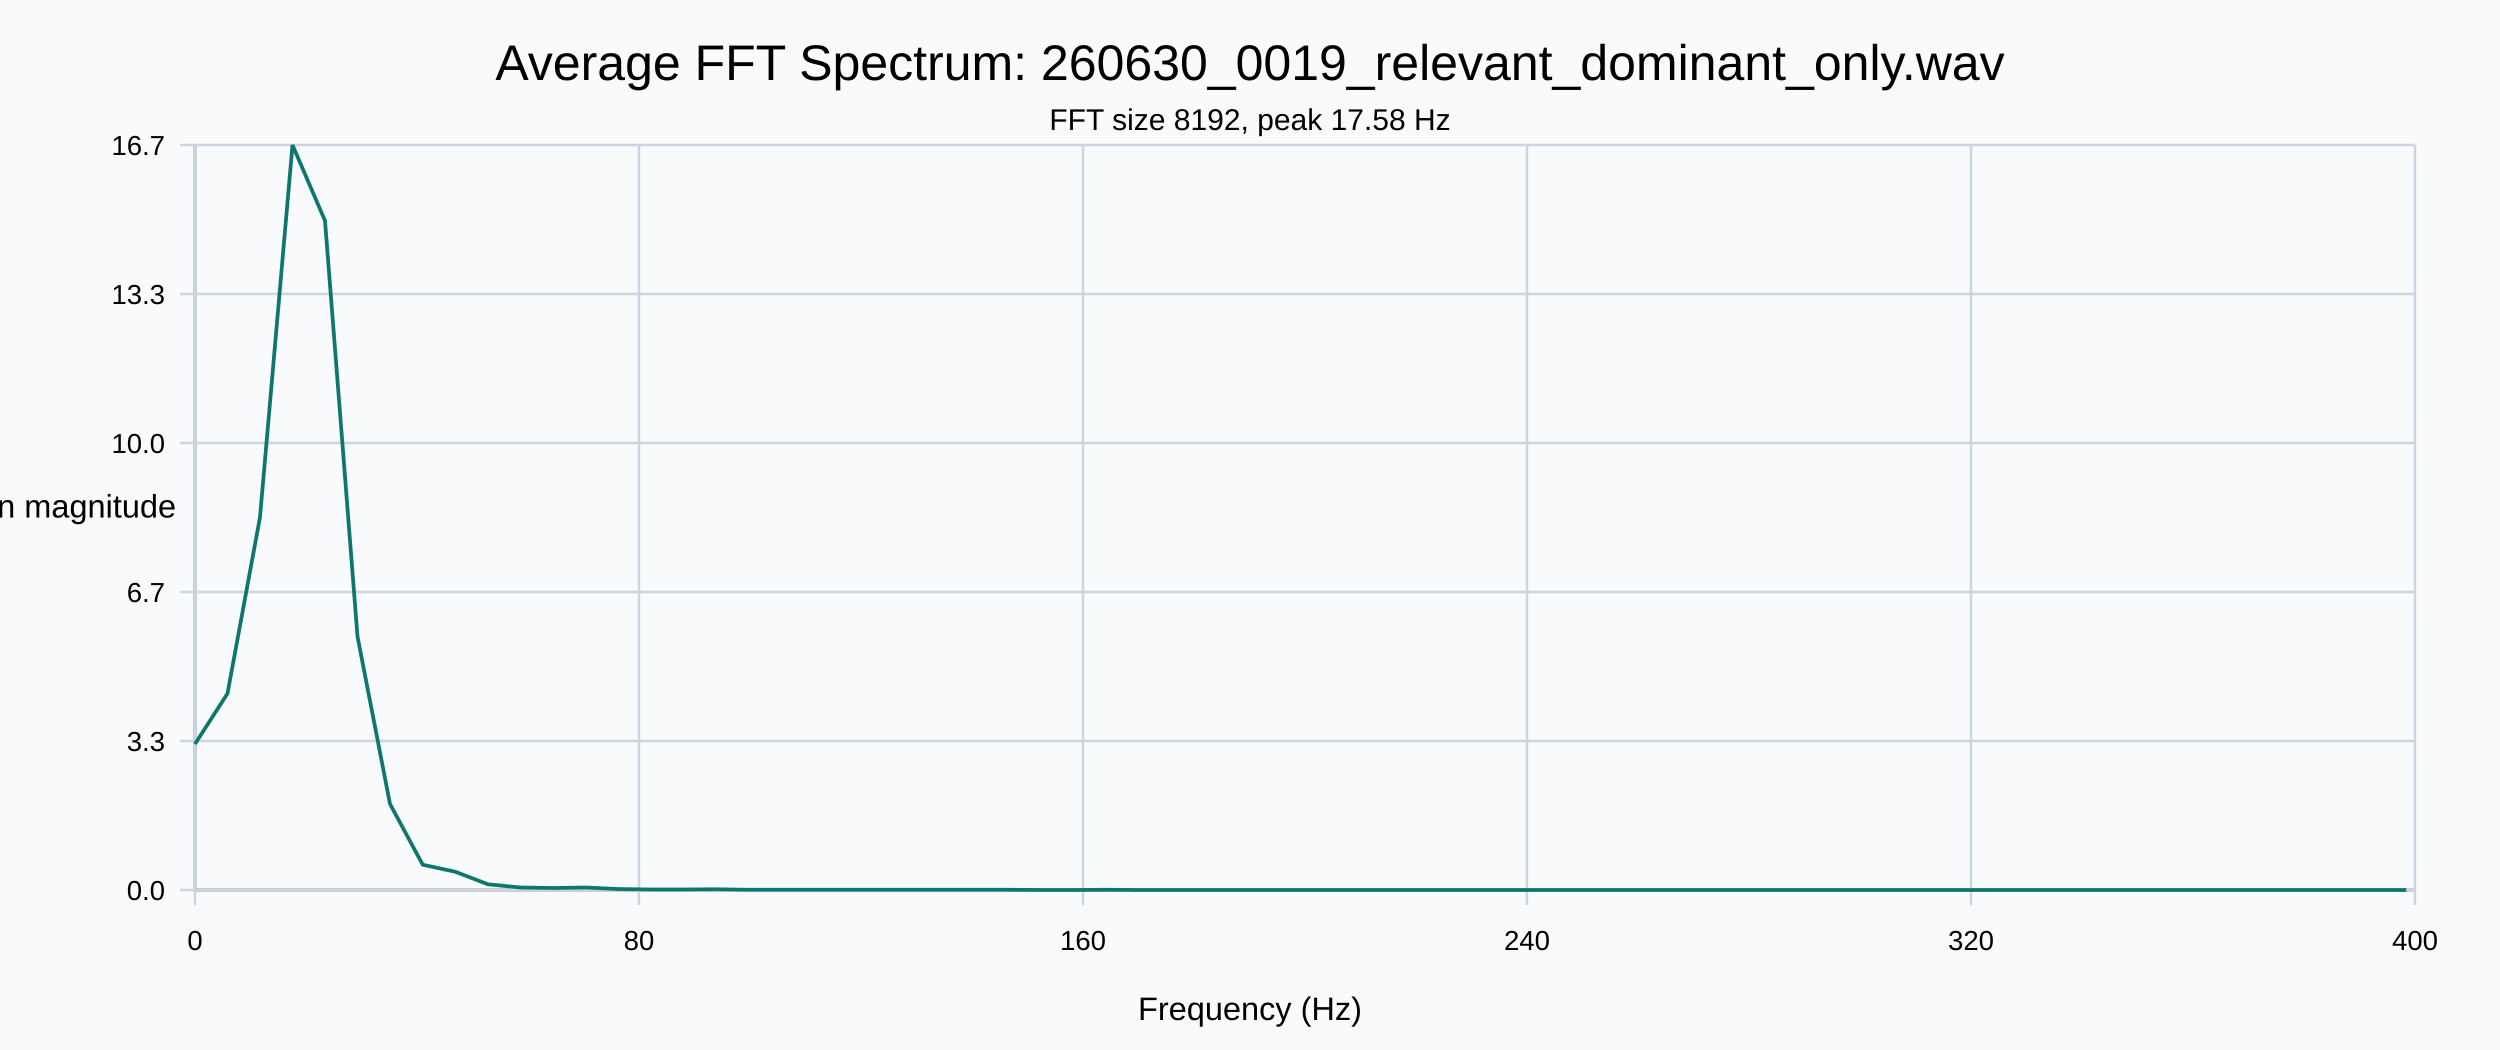
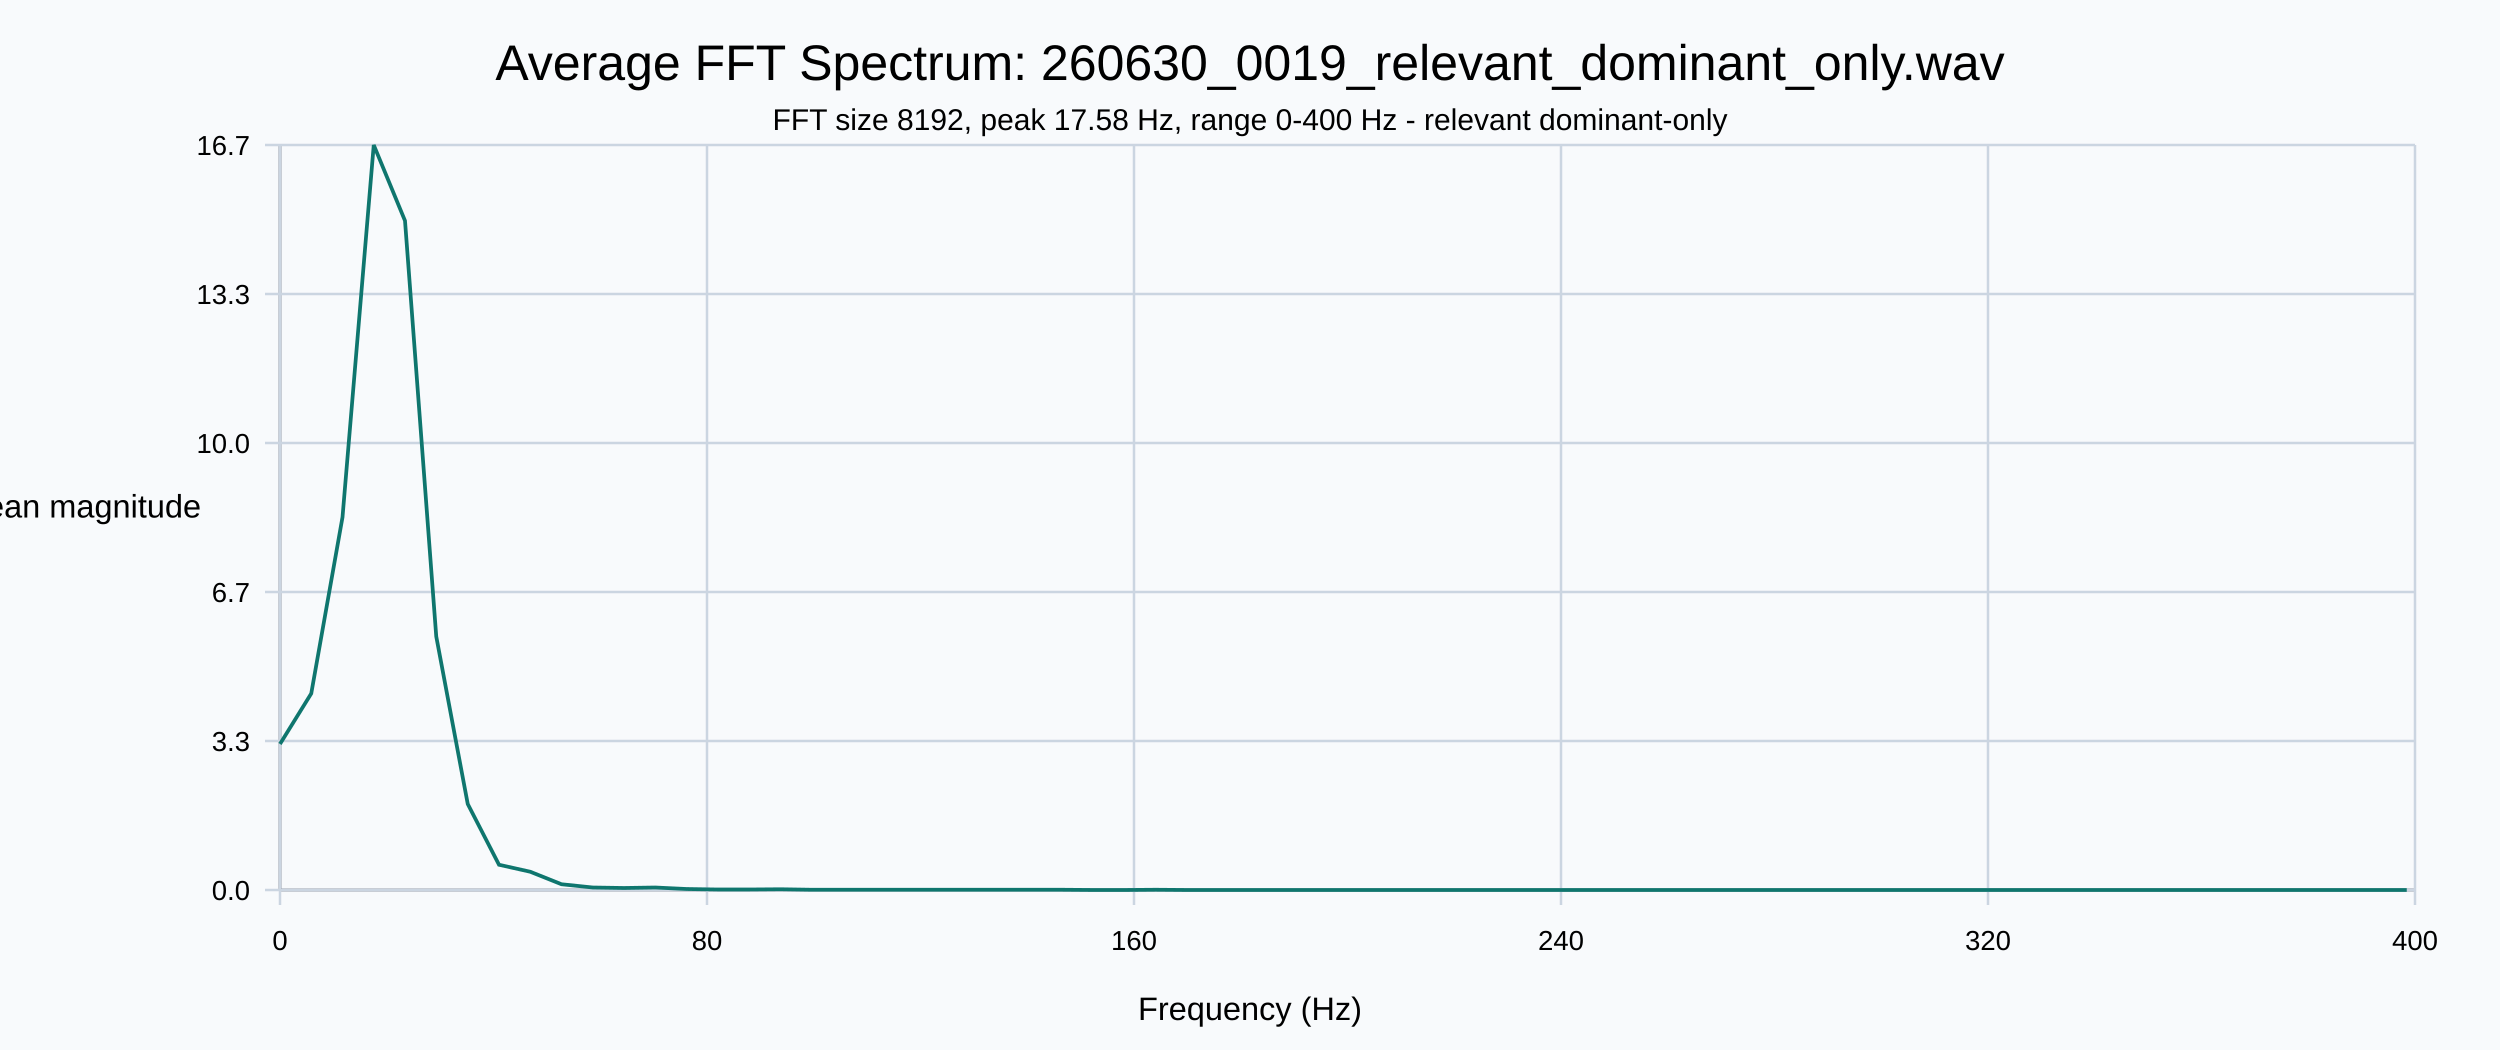
<svg xmlns="http://www.w3.org/2000/svg" width="1000" height="420" viewBox="0 0 1000 420">
  <rect width="100%" height="100%" fill="#f8fafc" />
  <text x="500.0" y="32.0" font-size="20" font-family="Arial, sans-serif" text-anchor="middle">Average FFT Spectrum: 260630_0019_relevant_dominant_only.wav</text>
-   <text x="500.0" y="52.0" font-size="12" font-family="Arial, sans-serif" text-anchor="middle">FFT size 8192, peak 17.58 Hz</text>
-   <line x1="78" y1="58" x2="78" y2="356" stroke="#334155" />
-   <line x1="78" y1="356" x2="966" y2="356" stroke="#334155" />
+   <text x="500.0" y="52.0" font-size="12" font-family="Arial, sans-serif" text-anchor="middle">FFT size 8192, peak 17.58 Hz, range 0-400 Hz - relevant dominant-only</text>
+   <line x1="112" y1="58" x2="112" y2="356" stroke="#334155" />
+   <line x1="112" y1="356" x2="966" y2="356" stroke="#334155" />
  <text x="500.0" y="408.0" font-size="13" font-family="Arial, sans-serif" text-anchor="middle">Frequency (Hz)</text>
-   <text x="22.0" y="207.0" font-size="13" font-family="Arial, sans-serif" text-anchor="middle">Mean magnitude</text>
-   <line x1="78.0" y1="58" x2="78.0" y2="362" stroke="#cbd5e1" />
-   <text x="78.0" y="380.0" font-size="11" font-family="Arial, sans-serif" text-anchor="middle">0</text>
-   <line x1="72" y1="356.0" x2="966" y2="356.0" stroke="#cbd5e1" />
-   <text x="66.0" y="360.0" font-size="11" font-family="Arial, sans-serif" text-anchor="end">0.0</text>
-   <line x1="255.6" y1="58" x2="255.6" y2="362" stroke="#cbd5e1" />
-   <text x="255.6" y="380.0" font-size="11" font-family="Arial, sans-serif" text-anchor="middle">80</text>
-   <line x1="72" y1="296.4" x2="966" y2="296.4" stroke="#cbd5e1" />
-   <text x="66.0" y="300.4" font-size="11" font-family="Arial, sans-serif" text-anchor="end">3.3</text>
-   <line x1="433.2" y1="58" x2="433.2" y2="362" stroke="#cbd5e1" />
-   <text x="433.2" y="380.0" font-size="11" font-family="Arial, sans-serif" text-anchor="middle">160</text>
-   <line x1="72" y1="236.8" x2="966" y2="236.8" stroke="#cbd5e1" />
-   <text x="66.0" y="240.8" font-size="11" font-family="Arial, sans-serif" text-anchor="end">6.7</text>
-   <line x1="610.8" y1="58" x2="610.8" y2="362" stroke="#cbd5e1" />
-   <text x="610.8" y="380.0" font-size="11" font-family="Arial, sans-serif" text-anchor="middle">240</text>
-   <line x1="72" y1="177.2" x2="966" y2="177.2" stroke="#cbd5e1" />
-   <text x="66.0" y="181.2" font-size="11" font-family="Arial, sans-serif" text-anchor="end">10.0</text>
-   <line x1="788.4" y1="58" x2="788.4" y2="362" stroke="#cbd5e1" />
-   <text x="788.4" y="380.0" font-size="11" font-family="Arial, sans-serif" text-anchor="middle">320</text>
-   <line x1="72" y1="117.6" x2="966" y2="117.6" stroke="#cbd5e1" />
-   <text x="66.0" y="121.6" font-size="11" font-family="Arial, sans-serif" text-anchor="end">13.3</text>
+   <text x="32.0" y="207.0" font-size="13" font-family="Arial, sans-serif" text-anchor="middle">Mean magnitude</text>
+   <line x1="112.0" y1="58" x2="112.0" y2="362" stroke="#cbd5e1" />
+   <text x="112.0" y="380.0" font-size="11" font-family="Arial, sans-serif" text-anchor="middle">0</text>
+   <line x1="106" y1="356.0" x2="966" y2="356.0" stroke="#cbd5e1" />
+   <text x="100.0" y="360.0" font-size="11" font-family="Arial, sans-serif" text-anchor="end">0.0</text>
+   <line x1="282.8" y1="58" x2="282.8" y2="362" stroke="#cbd5e1" />
+   <text x="282.8" y="380.0" font-size="11" font-family="Arial, sans-serif" text-anchor="middle">80</text>
+   <line x1="106" y1="296.4" x2="966" y2="296.4" stroke="#cbd5e1" />
+   <text x="100.0" y="300.4" font-size="11" font-family="Arial, sans-serif" text-anchor="end">3.3</text>
+   <line x1="453.6" y1="58" x2="453.6" y2="362" stroke="#cbd5e1" />
+   <text x="453.6" y="380.0" font-size="11" font-family="Arial, sans-serif" text-anchor="middle">160</text>
+   <line x1="106" y1="236.8" x2="966" y2="236.8" stroke="#cbd5e1" />
+   <text x="100.0" y="240.8" font-size="11" font-family="Arial, sans-serif" text-anchor="end">6.7</text>
+   <line x1="624.4" y1="58" x2="624.4" y2="362" stroke="#cbd5e1" />
+   <text x="624.4" y="380.0" font-size="11" font-family="Arial, sans-serif" text-anchor="middle">240</text>
+   <line x1="106" y1="177.2" x2="966" y2="177.2" stroke="#cbd5e1" />
+   <text x="100.0" y="181.2" font-size="11" font-family="Arial, sans-serif" text-anchor="end">10.0</text>
+   <line x1="795.2" y1="58" x2="795.2" y2="362" stroke="#cbd5e1" />
+   <text x="795.2" y="380.0" font-size="11" font-family="Arial, sans-serif" text-anchor="middle">320</text>
+   <line x1="106" y1="117.6" x2="966" y2="117.6" stroke="#cbd5e1" />
+   <text x="100.0" y="121.6" font-size="11" font-family="Arial, sans-serif" text-anchor="end">13.3</text>
  <line x1="966.0" y1="58" x2="966.0" y2="362" stroke="#cbd5e1" />
  <text x="966.0" y="380.0" font-size="11" font-family="Arial, sans-serif" text-anchor="middle">400</text>
-   <line x1="72" y1="58.0" x2="966" y2="58.0" stroke="#cbd5e1" />
-   <text x="66.0" y="62.0" font-size="11" font-family="Arial, sans-serif" text-anchor="end">16.7</text>
-   <polyline points="78.0,297.6 91.0,277.4 104.0,206.9 117.0,58.0 130.0,88.3 143.0,254.6 156.0,321.6 169.1,345.9 182.1,348.7 195.1,353.7 208.1,355.0 221.1,355.2 234.1,355.0 247.1,355.6 260.1,355.8 273.1,355.8 286.1,355.7 299.1,355.9 312.1,355.9 325.1,355.9 338.2,355.9 351.2,355.9 364.2,355.9 377.2,355.9 390.2,355.9 403.2,355.9 416.2,356.0 429.2,356.0 442.2,355.9 455.2,356.0 468.2,356.0 481.2,356.0 494.2,356.0 507.3,356.0 520.3,356.0 533.3,356.0 546.3,356.0 559.3,356.0 572.3,356.0 585.3,356.0 598.3,356.0 611.3,356.0 624.3,356.0 637.3,356.0 650.3,356.0 663.4,356.0 676.4,356.0 689.4,356.0 702.4,356.0 715.4,356.0 728.4,356.0 741.4,356.0 754.4,356.0 767.4,356.0 780.4,356.0 793.4,356.0 806.4,356.0 819.4,356.0 832.5,356.0 845.5,356.0 858.5,356.0 871.5,356.0 884.5,356.0 897.5,356.0 910.5,356.0 923.5,356.0 936.5,356.0 949.5,356.0 962.5,356.0" fill="none" stroke="#0f766e" stroke-width="1.5" />
+   <line x1="106" y1="58.0" x2="966" y2="58.0" stroke="#cbd5e1" />
+   <text x="100.0" y="62.0" font-size="11" font-family="Arial, sans-serif" text-anchor="end">16.7</text>
+   <polyline points="112.0,297.6 124.5,277.4 137.0,206.9 149.5,58.0 162.0,88.3 174.5,254.6 187.1,321.6 199.6,345.9 212.1,348.7 224.6,353.7 237.1,355.0 249.6,355.2 262.1,355.0 274.6,355.6 287.1,355.8 299.6,355.8 312.2,355.7 324.7,355.9 337.2,355.9 349.7,355.9 362.2,355.9 374.7,355.9 387.2,355.9 399.7,355.9 412.2,355.9 424.7,355.9 437.3,356.0 449.8,356.0 462.3,355.9 474.8,356.0 487.3,356.0 499.8,356.0 512.3,356.0 524.8,356.0 537.3,356.0 549.8,356.0 562.4,356.0 574.9,356.0 587.4,356.0 599.9,356.0 612.4,356.0 624.9,356.0 637.4,356.0 649.9,356.0 662.4,356.0 674.9,356.0 687.4,356.0 700.0,356.0 712.5,356.0 725.0,356.0 737.5,356.0 750.0,356.0 762.5,356.0 775.0,356.0 787.5,356.0 800.0,356.0 812.5,356.0 825.1,356.0 837.6,356.0 850.1,356.0 862.6,356.0 875.1,356.0 887.6,356.0 900.1,356.0 912.6,356.0 925.1,356.0 937.6,356.0 950.2,356.0 962.7,356.0" fill="none" stroke="#0f766e" stroke-width="1.5" />
</svg>
